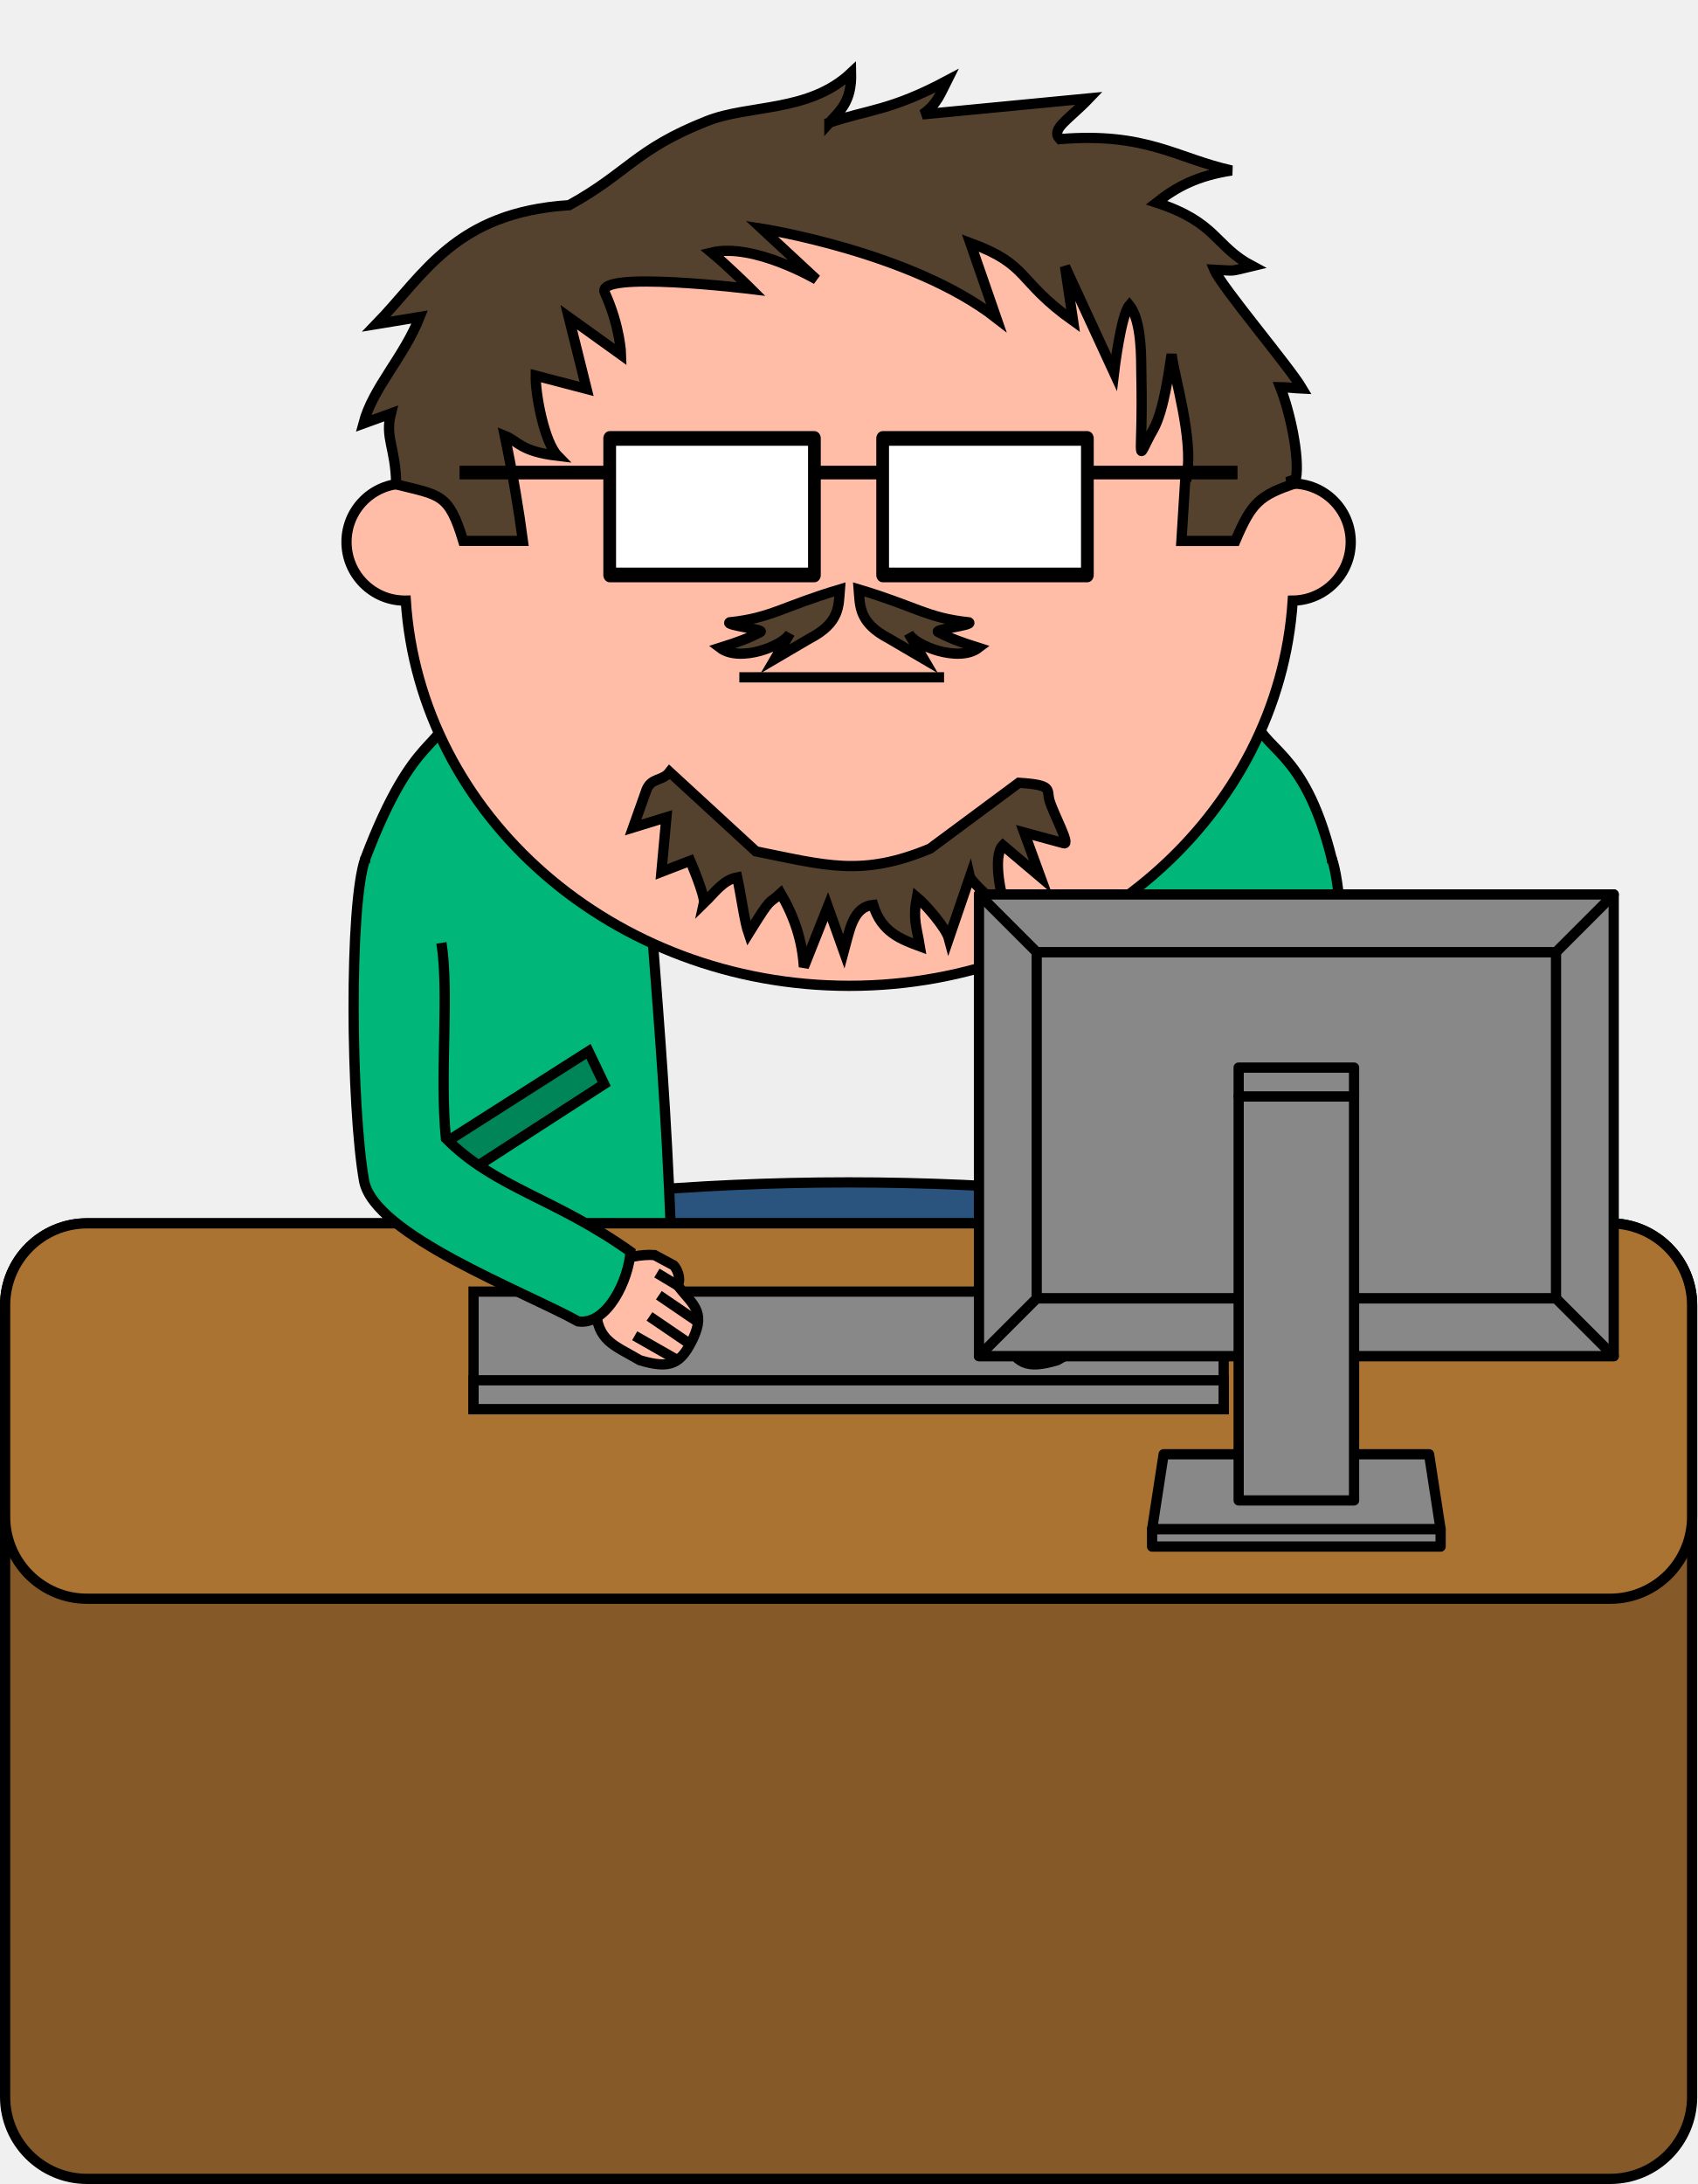
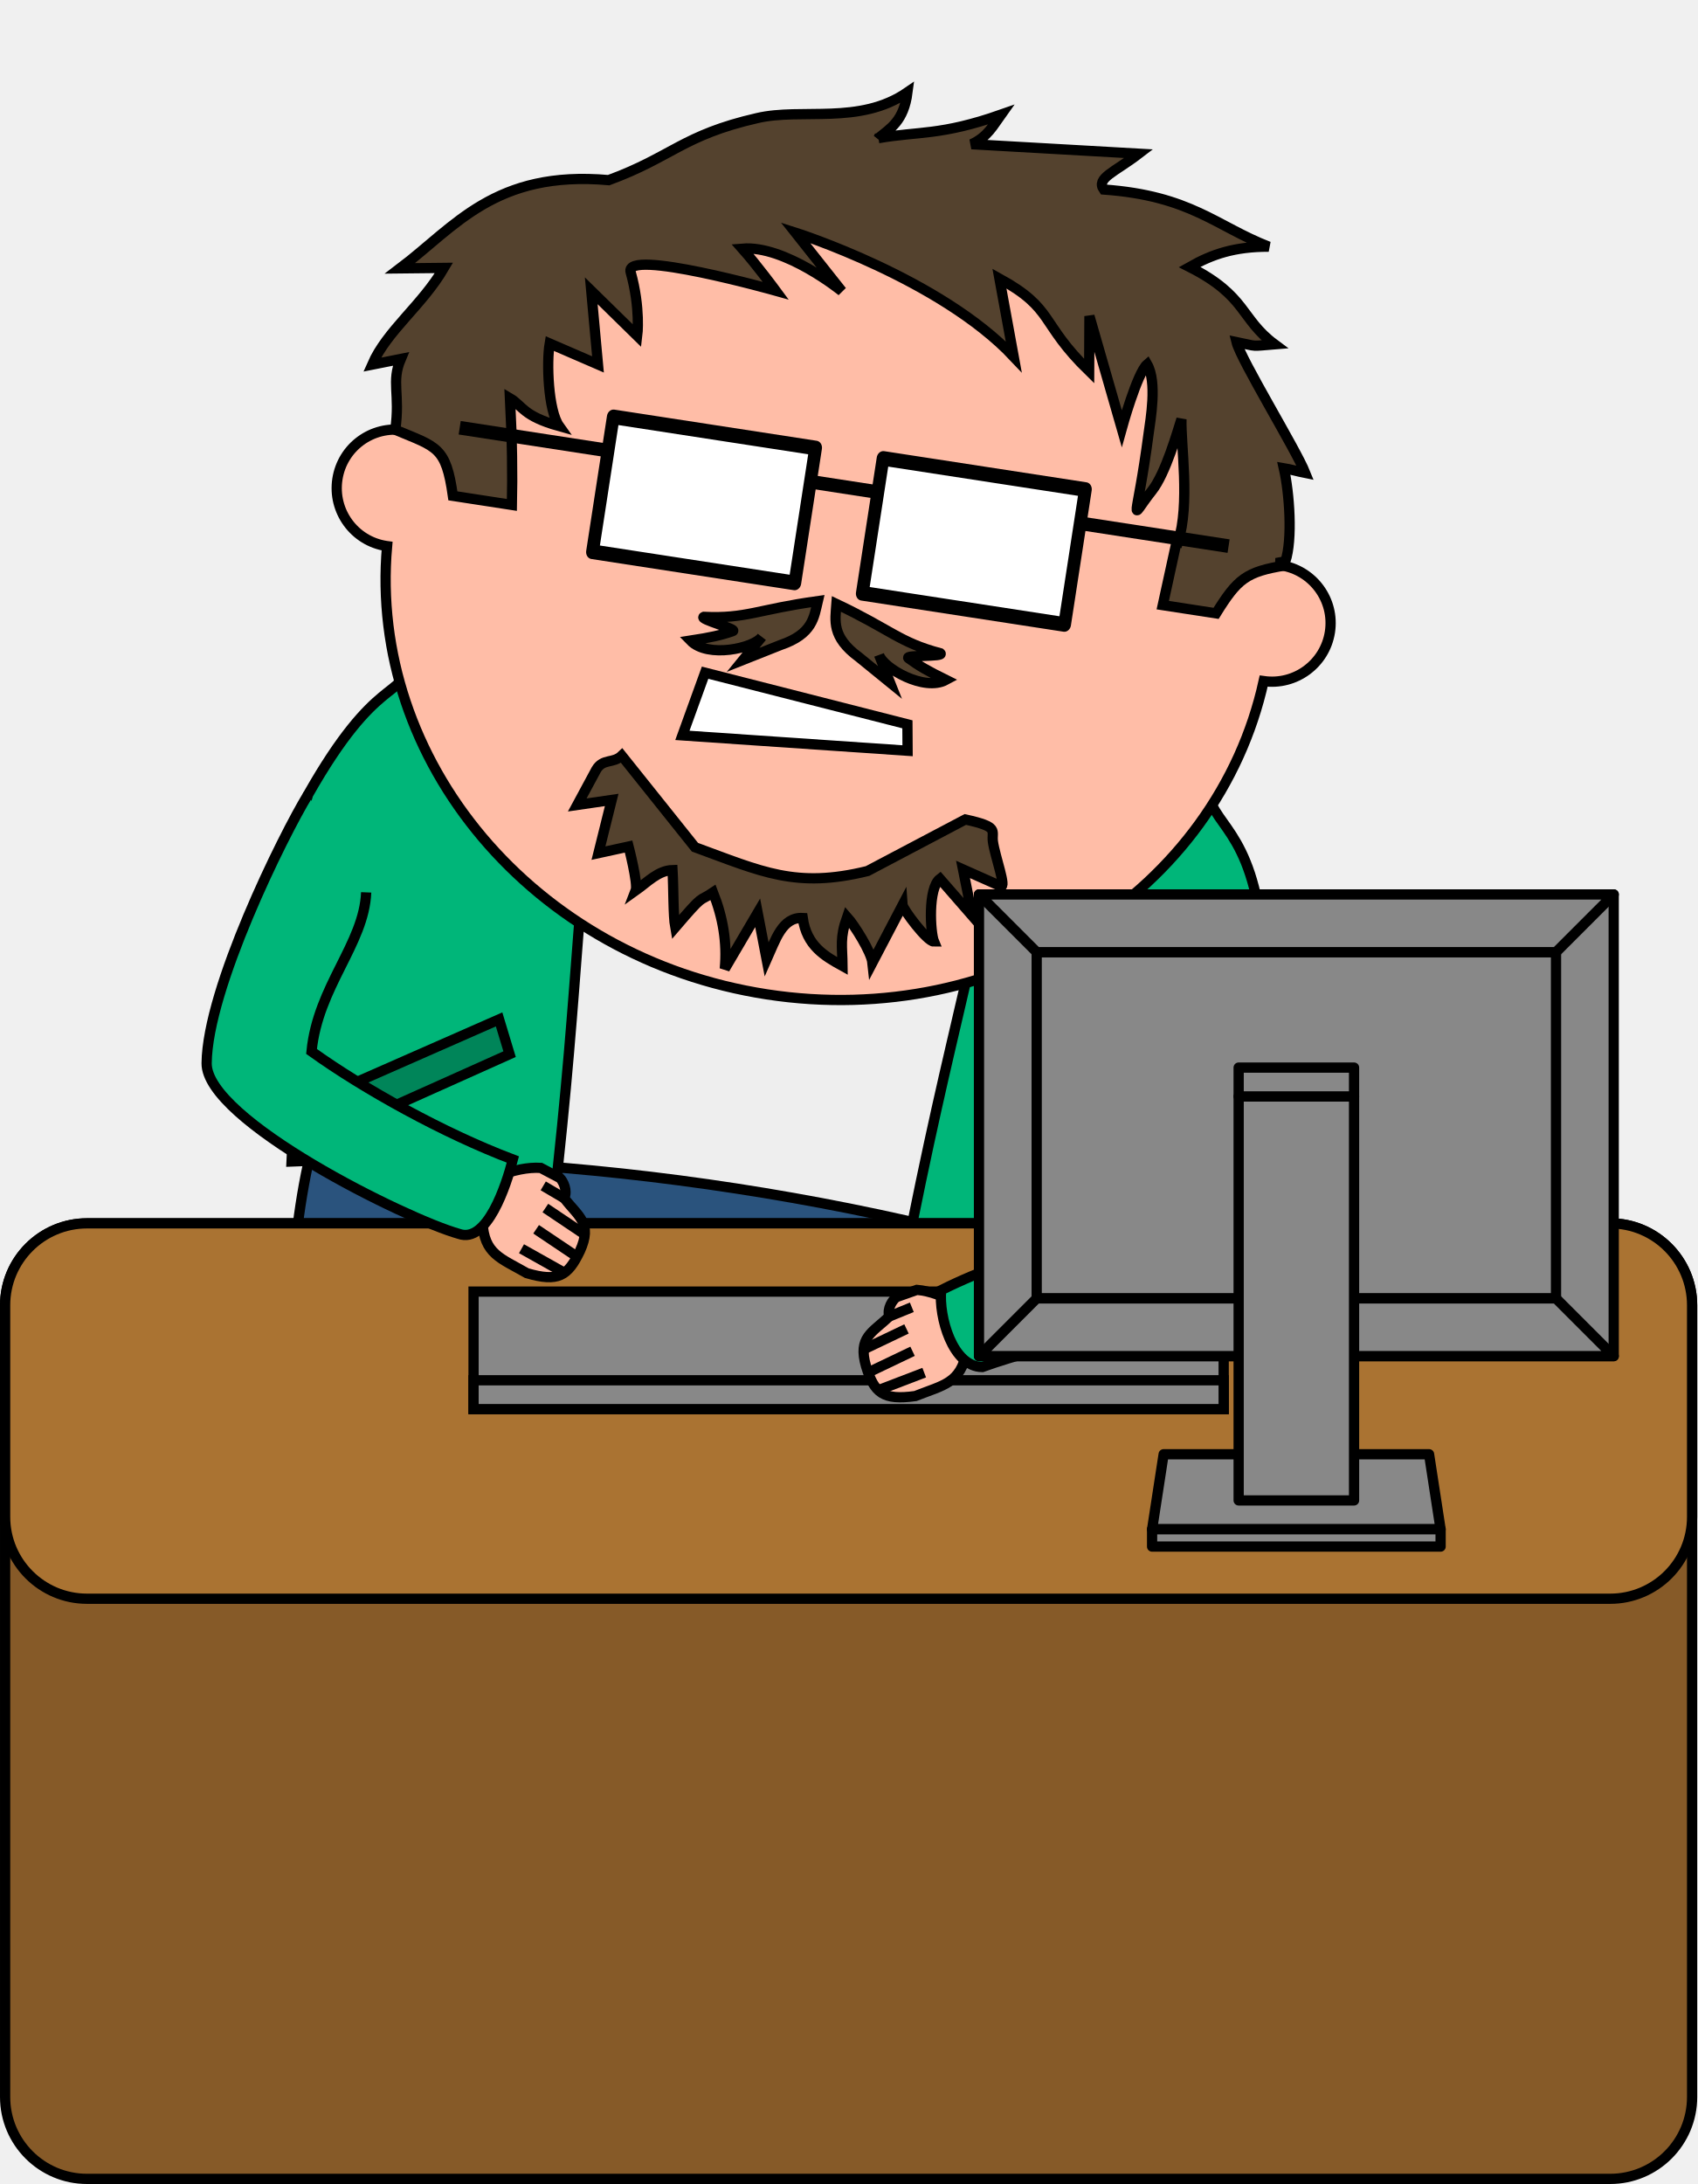
<svg xmlns="http://www.w3.org/2000/svg" width="248.707" height="319.987" id="svg19177" version="1.1">
  <defs id="defs19179" />
-   <g id="layer1" transform="translate(-3265.903,514.7971)">
-     <rect style="opacity:0;fill:#aaccee;fill-opacity:1;stroke:#ffffff;stroke-width:1.5;stroke-linecap:round;stroke-linejoin:round;stroke-miterlimit:4;stroke-opacity:1;stroke-dasharray:none" id="rect18350" width="62.793" height="1287" x="3513.86" y="-292.56" rx="12" ry="12" />
-     <g transform="translate(-13486.142,1502.078)" id="g17933">
-       <path style="fill:#333333;fill-opacity:1;stroke:#000000;stroke-width:1.5;stroke-opacity:1" d="m 16931.387,-1794.638 -12,0 c -0.948,3.511 -2.458,6.708 -2,11 17.264,6.44 27,5 28,4 -1,-8 -12,-13 -14,-15 z" id="path17457" />
-       <path id="path17459" d="m 16821.387,-1794.638 12,0 c 0.947,3.511 2.458,6.708 2,11 -17.264,6.44 -27,5 -28,4 1,-8 12,-13 14,-15 z" style="fill:#333333;fill-opacity:1;stroke:#000000;stroke-width:1.5;stroke-opacity:1" />
-       <path style="fill:#2a537d;fill-opacity:1;stroke:#000000;stroke-width:1.5;stroke-opacity:1" d="m 16814.387,-1858.625 0,15 c -1.993,15.935 0.269,32.721 5,50 5.033,3.258 13.979,1.496 15,0 -2.919,-14.634 -4.146,-25.202 -3.219,-35 l 0.03,0 c 25.047,-5 70.119,-5 90.156,0 l 0.25,0 c 0.928,9.798 -0.299,20.366 -3.218,35 1.021,1.496 9.966,3.258 15,0 4.73,-17.279 6.992,-34.065 5,-50 l 0,-15 -124,0 z" id="path17461" />
-       <path id="path17463" d="m 16826.61,-1932.532 99.777,0 c 2.316,30.657 20,49.894 15,94.894 -40,-8 -90,-8 -130,0 -5,-45 12.342,-63.453 15.223,-94.894 z" style="fill:#eeeeee;fill-opacity:1;stroke:#000000;stroke-width:1.5;stroke-opacity:1" />
-       <path style="fill:#00b679;fill-opacity:1;stroke:#000000;stroke-width:1.5;stroke-opacity:1" d="m 16819.606,-1914.722 -2.531,2.375 c 0.155,5.302 -4.242,2.126 -11.484,21.237 -6.185,49.964 4.134,57.65 44.796,55.357 -1.462,-37.99 -4.01,-46.479 -4,-78.969 z" id="path16788-5-6" />
-       <path id="path17497" d="m 16815.68,-1848.446 1.661,5.43 23.234,-15.026 -2.293,-4.798 z" style="fill:#008559;fill-opacity:1;stroke:#000000;stroke-width:1.5;stroke-linecap:butt;stroke-linejoin:miter;stroke-opacity:1" />
-       <path id="path17828" d="m 16933.172,-1914.721 2.531,2.375 c 1.123,5.709 7.331,4.586 11.484,21.237 6.185,49.964 -4.134,57.65 -44.796,55.357 1.462,-37.99 4.01,-46.479 4,-78.969 z" style="fill:#00b679;fill-opacity:1;stroke:#000000;stroke-width:1.5;stroke-opacity:1" />
-       <path style="fill:#008559;fill-opacity:1;stroke:#000000;stroke-width:1.5;stroke-linecap:butt;stroke-linejoin:miter;stroke-opacity:1" d="m 16937.098,-1848.445 -1.661,5.43 -23.234,-15.026 2.293,-4.798 z" id="path17842" />
-       <path style="fill:#ffbda7;fill-opacity:1;stroke:#000000;stroke-width:1.5;stroke-opacity:1" d="m 16876.509,-1992.625 c -30.991,0 -56.896,19.975 -63.469,46.75 -0.532,-0.103 -1.095,-0.156 -1.656,-0.156 -4.743,0 -8.563,3.82 -8.563,8.562 0,4.742 3.82,8.594 8.563,8.594 0.04,0 0.08,6e-4 0.125,0 2.046,31.494 30.372,56.437 65,56.437 34.627,0 62.922,-24.944 64.968,-56.437 4.699,-0.051 8.5,-3.883 8.5,-8.594 0,-4.742 -3.851,-8.562 -8.593,-8.562 -0.484,0 -0.945,0.048 -1.407,0.125 -6.583,-26.762 -32.488,-46.719 -63.468,-46.719 z" id="path17469" />
-       <path id="path17471" d="m 16873.575,-1998.906 c 1.514,-1.711 3.291,-3.003 3.192,-7.297 -6.224,5.864 -14.972,4.586 -21.196,7.093 -10.417,4.131 -11.475,7.521 -20.119,12.294 -16.694,1.07 -21.195,10.15 -28.261,17.431 l 6.354,-1.048 c -2.346,5.939 -6.86,10.351 -8.246,15.608 l 4.028,-1.464 c -0.905,3.591 0.696,4.988 0.779,10.383 6.439,1.6 7.71,1.309 9.813,8.281 l 8.75,0 c -0.586,-4.467 -1.369,-9.2 -2.657,-15.406 2.003,0.796 2.246,2.283 7.75,2.938 -1.967,-2.015 -3.27,-9.029 -3.218,-11.75 l 7.46,1.951 -2.617,-10.513 7.67,5.505 c 0,0 -0.1,-4.057 -2.384,-9.098 -1.511,-3.333 21.433,-0.531 21.433,-0.531 0,0 -3.317,-3.305 -5.781,-5.344 6.131,-1.478 15.366,3.942 15.366,3.942 l -8.023,-7.442 c 0,0 21.97,3.423 34.375,13.094 l -3.812,-11 c 8.736,3.208 6.749,5.484 15.062,11.406 l -1.187,-7.969 7.187,15.562 c 0,0 0.994,-8.424 2.25,-9.875 1.87,2.356 1.708,7.974 1.75,9.906 0.3,13.789 -1.028,13.177 1.75,8.312 1.634,-2.862 2.39,-9.274 2.688,-11.031 0.463,3.689 3.154,12.078 2.25,17.844 l -0.219,-0.031 c -0.216,3.329 -0.395,6.466 -0.594,9.531 l 7.907,0 c 2.351,-5.5 3.419,-6.691 9,-8.5 l -1.407,-0.125 c 0.412,-0.148 0.814,-0.293 1.282,-0.438 0.584,-3.327 -0.929,-9.995 -2.3,-13.468 0.996,0.01 2.033,0.159 3.214,0.21 -1.882,-3.197 -11.854,-14.943 -12.879,-17.419 3.333,0.162 1.997,0.323 5.565,-0.526 -5.544,-2.931 -5.073,-6.367 -14.03,-9.297 2.988,-2.358 6.025,-3.945 11.007,-4.709 -8.047,-1.771 -12.433,-5.638 -25.168,-4.597 -1.403,-1.47 1.177,-2.743 4.27,-5.97 l -24.424,2.353 c 2.156,-1.407 2.726,-3.21 3.603,-4.936 -8.257,4.401 -11.525,4.218 -17.233,6.139 z" style="fill:#54422e;fill-opacity:1;stroke:#000000;stroke-width:1.5;stroke-linecap:butt;stroke-linejoin:miter;stroke-opacity:1" />
-       <g transform="translate(14446.387,-2410)" style="stroke:#000000;stroke-width:1.5;stroke-opacity:1" id="g17473">
-         <g id="g17475" transform="matrix(1,0,0,1.150412,3.620944,-65.66926)" style="stroke:#000000;stroke-width:1.399;stroke-opacity:1">
-           <rect y="454.647" x="2391.379" height="17.385" width="30" id="rect17477" style="fill:#ffffff;fill-opacity:1;stroke:#000000;stroke-width:1.865;stroke-linecap:round;stroke-linejoin:round;stroke-miterlimit:4;stroke-opacity:1;stroke-dasharray:none" />
-           <rect style="fill:#ffffff;fill-opacity:1;stroke:#000000;stroke-width:1.865;stroke-linecap:round;stroke-linejoin:round;stroke-miterlimit:4;stroke-opacity:1;stroke-dasharray:none" id="rect17479" width="30" height="17.385" x="2431.379" y="454.647" />
+   <g id="layer1" transform="translate(-3885.903,514.7971)">
+     <rect style="opacity:0;fill:#aaccee;fill-opacity:1;stroke:#ffffff;stroke-width:1.5;stroke-linecap:round;stroke-linejoin:round;stroke-miterlimit:4;stroke-opacity:1;stroke-dasharray:none" id="rect18354" width="62.793" height="1287" x="4133.86" y="-292.56" rx="12" ry="12" />
+     <rect ry="12" rx="12" y="-292.56" x="4443.86" height="1287" width="62.793" id="rect18356" style="opacity:0;fill:#aaccee;fill-opacity:1;stroke:#ffffff;stroke-width:1.5;stroke-linecap:round;stroke-linejoin:round;stroke-miterlimit:4;stroke-opacity:1;stroke-dasharray:none" />
+     <g id="g18224" transform="matrix(0.9883586,0.1521422,-0.1521422,0.9883586,-12966.639,-1086.1)">
+       <path id="path18226" d="m 16931.387,-1794.638 -12,0 c -0.948,3.511 -2.458,6.708 -2,11 17.264,6.44 27,5 28,4 -1,-8 -12,-13 -14,-15 z" style="fill:#333333;fill-opacity:1;stroke:#000000;stroke-width:1.5;stroke-opacity:1" />
+       <path style="fill:#333333;fill-opacity:1;stroke:#000000;stroke-width:1.5;stroke-opacity:1" d="m 16821.387,-1794.638 12,0 c 0.947,3.511 2.458,6.708 2,11 -17.264,6.44 -27,5 -28,4 1,-8 12,-13 14,-15 z" id="path18228" />
+       <path id="path18230" d="m 16814.387,-1858.625 0,15 c -1.993,15.935 0.269,32.721 5,50 5.033,3.258 13.979,1.496 15,0 -2.919,-14.634 -4.146,-25.202 -3.219,-35 l 0.03,0 c 25.047,-5 70.119,-5 90.156,0 l 0.25,0 c 0.928,9.798 -0.299,20.366 -3.218,35 1.021,1.496 9.966,3.258 15,0 4.73,-17.279 6.992,-34.065 5,-50 l 0,-15 -124,0 z" style="fill:#2a537d;fill-opacity:1;stroke:#000000;stroke-width:1.5;stroke-opacity:1" />
+       <path style="fill:#eeeeee;fill-opacity:1;stroke:#000000;stroke-width:1.5;stroke-opacity:1" d="m 16826.61,-1932.532 99.777,0 c 2.316,30.657 20,49.894 15,94.894 -40,-8 -90,-8 -130,0 -5,-45 12.342,-63.453 15.223,-94.894 z" id="path18232" />
+       <path id="path18234" d="m 16819.606,-1914.722 -2.531,2.375 c 0.155,5.302 -4.242,2.126 -11.484,21.237 -6.185,49.964 4.134,57.65 44.796,55.357 -1.462,-37.99 -4.01,-46.479 -4,-78.969 z" style="fill:#00b679;fill-opacity:1;stroke:#000000;stroke-width:1.5;stroke-opacity:1" />
+       <path style="fill:#008559;fill-opacity:1;stroke:#000000;stroke-width:1.5;stroke-linecap:butt;stroke-linejoin:miter;stroke-opacity:1" d="m 16815.68,-1848.446 1.661,5.43 23.234,-15.026 -2.293,-4.798 z" id="path18236" />
+       <path style="fill:#00b679;fill-opacity:1;stroke:#000000;stroke-width:1.5;stroke-opacity:1" d="m 16933.172,-1914.721 2.531,2.375 c 1.123,5.709 7.331,4.586 11.484,21.237 6.185,49.964 -4.134,57.65 -44.796,55.357 1.462,-37.99 4.01,-46.479 4,-78.969 z" id="path18238" />
+       <path id="path18240" d="m 16937.098,-1848.445 -1.661,5.43 -23.234,-15.026 2.293,-4.798 z" style="fill:#008559;fill-opacity:1;stroke:#000000;stroke-width:1.5;stroke-linecap:butt;stroke-linejoin:miter;stroke-opacity:1" />
+       <path id="path18242" d="m 16876.509,-1992.625 c -30.991,0 -56.896,19.975 -63.469,46.75 -0.532,-0.103 -1.095,-0.156 -1.656,-0.156 -4.743,0 -8.563,3.82 -8.563,8.562 0,4.742 3.82,8.594 8.563,8.594 0.04,0 0.08,6e-4 0.125,0 2.046,31.494 30.372,56.437 65,56.437 34.627,0 62.922,-24.944 64.968,-56.437 4.699,-0.051 8.5,-3.883 8.5,-8.594 0,-4.742 -3.851,-8.562 -8.593,-8.562 -0.484,0 -0.945,0.048 -1.407,0.125 -6.583,-26.762 -32.488,-46.719 -63.468,-46.719 z" style="fill:#ffbda7;fill-opacity:1;stroke:#000000;stroke-width:1.5;stroke-opacity:1" />
+       <path style="fill:#54422e;fill-opacity:1;stroke:#000000;stroke-width:1.5;stroke-linecap:butt;stroke-linejoin:miter;stroke-opacity:1" d="m 16873.575,-1998.906 c 1.514,-1.711 3.291,-3.003 3.192,-7.297 -6.224,5.864 -14.972,4.586 -21.196,7.093 -10.417,4.131 -11.475,7.521 -20.119,12.294 -16.694,1.07 -21.195,10.15 -28.261,17.431 l 6.354,-1.048 c -2.346,5.939 -6.86,10.351 -8.246,15.608 l 4.028,-1.464 c -0.905,3.591 0.696,4.988 0.779,10.383 6.439,1.6 7.71,1.309 9.813,8.281 l 8.75,0 c -0.586,-4.467 -1.369,-9.2 -2.657,-15.406 2.003,0.796 2.246,2.283 7.75,2.938 -1.967,-2.015 -3.27,-9.029 -3.218,-11.75 l 7.46,1.951 -2.617,-10.513 7.67,5.505 c 0,0 -0.1,-4.057 -2.384,-9.098 -1.511,-3.333 21.433,-0.531 21.433,-0.531 0,0 -3.317,-3.305 -5.781,-5.344 6.131,-1.478 15.366,3.942 15.366,3.942 l -8.023,-7.442 c 0,0 21.97,3.423 34.375,13.094 l -3.812,-11 c 8.736,3.208 6.749,5.484 15.062,11.406 l -1.187,-7.969 7.187,15.562 c 0,0 0.994,-8.424 2.25,-9.875 1.87,2.356 1.708,7.974 1.75,9.906 0.3,13.789 -1.028,13.177 1.75,8.312 1.634,-2.862 2.39,-9.274 2.688,-11.031 0.463,3.689 3.154,12.078 2.25,17.844 l -0.219,-0.031 c -0.216,3.329 -0.395,6.466 -0.594,9.531 l 7.907,0 c 2.351,-5.5 3.419,-6.691 9,-8.5 l -1.407,-0.125 c 0.412,-0.148 0.814,-0.293 1.282,-0.438 0.584,-3.327 -0.929,-9.995 -2.3,-13.468 0.996,0.01 2.033,0.159 3.214,0.21 -1.882,-3.197 -11.854,-14.943 -12.879,-17.419 3.333,0.162 1.997,0.323 5.565,-0.526 -5.544,-2.931 -5.073,-6.367 -14.03,-9.297 2.988,-2.358 6.025,-3.945 11.007,-4.709 -8.047,-1.771 -12.433,-5.638 -25.168,-4.597 -1.403,-1.47 1.177,-2.743 4.27,-5.97 l -24.424,2.353 c 2.156,-1.407 2.726,-3.21 3.603,-4.936 -8.257,4.401 -11.525,4.218 -17.233,6.139 z" id="path18244" />
+       <g id="g18246" style="stroke:#000000;stroke-width:1.5;stroke-opacity:1" transform="translate(14446.387,-2410)">
+         <g style="stroke:#000000;stroke-width:1.399;stroke-opacity:1" transform="matrix(1,0,0,1.150412,3.620944,-65.66926)" id="g18248">
+           <rect style="fill:#ffffff;fill-opacity:1;stroke:#000000;stroke-width:1.865;stroke-linecap:round;stroke-linejoin:round;stroke-miterlimit:4;stroke-opacity:1;stroke-dasharray:none" id="rect18250" width="30" height="17.385" x="2391.379" y="454.647" />
+           <rect y="454.647" x="2431.379" height="17.385" width="30" id="rect18252" style="fill:#ffffff;fill-opacity:1;stroke:#000000;stroke-width:1.865;stroke-linecap:round;stroke-linejoin:round;stroke-miterlimit:4;stroke-opacity:1;stroke-dasharray:none" />
        </g>
-         <path style="fill:none;stroke:#000000;stroke-width:2;stroke-linecap:butt;stroke-linejoin:miter;stroke-miterlimit:4;stroke-opacity:1;stroke-dasharray:none" d="m 2373,462.362 22,0" id="path17481" />
-         <path id="path17483" d="m 2425,462.362 10,0" style="fill:none;stroke:#000000;stroke-width:2;stroke-linecap:butt;stroke-linejoin:miter;stroke-opacity:1" />
-         <path id="path17485" d="m 2465,462.362 22,0" style="fill:none;stroke:#000000;stroke-width:2;stroke-linecap:butt;stroke-linejoin:miter;stroke-miterlimit:4;stroke-opacity:1;stroke-dasharray:none" />
+         <path id="path18254" d="m 2373,462.362 22,0" style="fill:none;stroke:#000000;stroke-width:2;stroke-linecap:butt;stroke-linejoin:miter;stroke-miterlimit:4;stroke-opacity:1;stroke-dasharray:none" />
+         <path style="fill:none;stroke:#000000;stroke-width:2;stroke-linecap:butt;stroke-linejoin:miter;stroke-opacity:1" d="m 2425,462.362 10,0" id="path18256" />
+         <path style="fill:none;stroke:#000000;stroke-width:2;stroke-linecap:butt;stroke-linejoin:miter;stroke-miterlimit:4;stroke-opacity:1;stroke-dasharray:none" d="m 2465,462.362 22,0" id="path18258" />
      </g>
-       <path id="path17487" d="m 16860.387,-1917.638 30,0" style="fill:none;stroke:#000000;stroke-width:1.5;stroke-linecap:butt;stroke-linejoin:miter;stroke-opacity:1" />
-       <path id="path17489" d="m 16850.169,-1903.767 c -1.057,1.379 -2.643,0.778 -3.38,2.593 l -1.969,5.539 4.878,-1.496 -0.731,7.997 4.218,-1.624 c 0,0 2.235,5.19 2.006,6.214 1.522,-1.474 2.811,-3.414 4.883,-3.788 0.587,2.752 1.081,6.542 1.669,8.233 3.568,-5.744 2.715,-4.064 4.698,-5.897 2,3.434 3.165,6.92 3.399,10.796 l 3.516,-8.839 2.344,6.566 0,0 c 0.834,-3.029 1.298,-6.525 4.297,-6.819 1.2,3.947 4.008,5.022 6.837,6.061 -0.481,-2.923 -1.044,-3.976 -0.436,-7.197 1.263,1.034 4.292,4.553 4.687,6.047 l 3.088,-9.02 c 0.132,0.574 4.35,4.771 5.362,4.596 -0.727,-1.186 -2.103,-7.599 -0.537,-9.225 l 5.509,4.651 -2.379,-6.524 5.805,1.579 c 1.026,0.279 -1.474,-4.196 -2.089,-6.251 -0.483,-1.612 0.681,-2.285 -4.495,-2.612 l -13.008,9.646 c -10.013,4.165 -15.295,2.452 -25.532,0.4 z" style="fill:#54422e;fill-opacity:1;stroke:#000000;stroke-width:1.5;stroke-linecap:butt;stroke-linejoin:miter;stroke-opacity:1" />
-       <g style="stroke:#000000;stroke-width:1.844;stroke-opacity:1" transform="matrix(0.8124679,0,0,0.8146363,15077.826,-2323.437)" id="g17491">
-         <path id="path17493" d="m 2235.42,488.245 c 0.953,0.54 -6.588,1.267 -5.524,1.756 2.065,1.079 3.771,1.73 7.249,2.825 -3.572,2.711 -11.479,-0.379 -12.597,-2.589 l 2.689,4.573 -6.256,-3.659 c -5.447,-2.829 -5.207,-5.836 -5.447,-8.828 10.46,3.113 12.3,5.123 19.886,5.922 z" style="fill:#54422e;fill-opacity:1;stroke:#000000;stroke-width:1.844;stroke-opacity:1" />
-         <path style="fill:#54422e;fill-opacity:1;stroke:#000000;stroke-width:1.844;stroke-opacity:1" d="m 2192.258,488.245 c -0.953,0.54 6.588,1.267 5.524,1.756 -2.065,1.079 -3.771,1.73 -7.249,2.825 3.572,2.711 11.479,-0.379 12.597,-2.589 l -2.689,4.573 6.256,-3.659 c 5.447,-2.829 5.207,-5.836 5.447,-8.828 -10.46,3.113 -12.3,5.123 -19.886,5.922 z" id="path17495" />
+       <path style="fill:#ffffff;fill-opacity:1;stroke:#000000;stroke-width:1.5;stroke-linecap:butt;stroke-linejoin:miter;stroke-opacity:1" d="m 16860.387,-1917.638 30.456,2.965 0.613,3.822 -32.958,2.797 z" id="path18260" />
+       <path style="fill:#54422e;fill-opacity:1;stroke:#000000;stroke-width:1.5;stroke-linecap:butt;stroke-linejoin:miter;stroke-opacity:1" d="m 16850.169,-1903.767 c -1.057,1.379 -2.643,0.778 -3.38,2.593 l -1.969,5.539 4.878,-1.496 -0.731,7.997 4.218,-1.624 c 0,0 2.235,5.19 2.006,6.214 1.522,-1.474 2.811,-3.414 4.883,-3.788 0.587,2.752 1.081,6.542 1.669,8.233 3.568,-5.744 2.715,-4.064 4.698,-5.897 2,3.434 3.165,6.92 3.399,10.796 l 3.516,-8.839 2.344,6.566 0,0 c 0.834,-3.029 1.298,-6.525 4.297,-6.819 1.2,3.947 4.008,5.022 6.837,6.061 -0.481,-2.923 -1.044,-3.976 -0.436,-7.197 1.263,1.034 4.292,4.553 4.687,6.047 l 3.088,-9.02 c 0.132,0.574 4.35,4.771 5.362,4.596 -0.727,-1.186 -2.103,-7.599 -0.537,-9.225 l 5.509,4.651 -2.379,-6.524 5.805,1.579 c 1.026,0.279 -1.474,-4.196 -2.089,-6.251 -0.483,-1.612 0.681,-2.285 -4.495,-2.612 l -13.008,9.646 c -10.013,4.165 -15.295,2.452 -25.532,0.4 z" id="path18262" />
+       <g id="g18264" transform="matrix(0.8124679,0,0,0.8146363,15077.826,-2323.437)" style="stroke:#000000;stroke-width:1.844;stroke-opacity:1">
+         <path style="fill:#54422e;fill-opacity:1;stroke:#000000;stroke-width:1.844;stroke-opacity:1" d="m 2235.42,488.245 c 0.953,0.54 -6.588,1.267 -5.524,1.756 2.065,1.079 3.771,1.73 7.249,2.825 -3.572,2.711 -11.479,-0.379 -12.597,-2.589 l 2.689,4.573 -6.256,-3.659 c -5.447,-2.829 -5.207,-5.836 -5.447,-8.828 10.46,3.113 12.3,5.123 19.886,5.922 z" id="path18266" />
+         <path id="path18268" d="m 2192.258,488.245 c -0.953,0.54 6.588,1.267 5.524,1.756 -2.065,1.079 -3.771,1.73 -7.249,2.825 3.572,2.711 11.479,-0.379 12.597,-2.589 l -2.689,4.573 6.256,-3.659 c 5.447,-2.829 5.207,-5.836 5.447,-8.828 -10.46,3.113 -12.3,5.123 -19.886,5.922 z" style="fill:#54422e;fill-opacity:1;stroke:#000000;stroke-width:1.844;stroke-opacity:1" />
      </g>
    </g>
-     <g transform="translate(-13486.142,1502.078)" id="g17875">
-       <rect style="fill:#865a28;fill-opacity:1;stroke:#000000;stroke-width:1.5;stroke-linecap:round;stroke-linejoin:round;stroke-miterlimit:4;stroke-opacity:1;stroke-dasharray:none" id="rect17503" width="247.207" height="140" x="16752.795" y="-1837.638" rx="12" ry="12" />
-       <rect rx="12" y="-1837.638" x="16752.795" height="55" width="247.207" id="rect17505" style="fill:#aa7332;fill-opacity:1;stroke:#000000;stroke-width:1.5;stroke-linecap:round;stroke-linejoin:round;stroke-miterlimit:4;stroke-opacity:1;stroke-dasharray:none" ry="12" />
-       <g transform="translate(6880.003,-1380)" id="g17509">
-         <g transform="matrix(0.845558,0,0,0.845558,10021.763,-3112.834)" style="fill:#666666;fill-opacity:1;stroke:#000000;stroke-width:1.774;stroke-opacity:1" id="g17511">
-           <rect style="fill:#888888;fill-opacity:1;stroke:#000000;stroke-width:1.774;stroke-opacity:1" id="rect17513" width="130" height="20.365" x="-95" y="3151.997" />
-           <rect y="3167.362" x="-95" height="5" width="130" id="rect17515" style="fill:#888888;fill-opacity:1;stroke:#000000;stroke-width:1.774;stroke-opacity:1" />
+     <g id="g18270" transform="translate(-12866.142,1502.078)">
+       <rect ry="12" rx="12" y="-1837.638" x="16752.795" height="140" width="247.207" id="rect18272" style="fill:#865a28;fill-opacity:1;stroke:#000000;stroke-width:1.5;stroke-linecap:round;stroke-linejoin:round;stroke-miterlimit:4;stroke-opacity:1;stroke-dasharray:none" />
+       <rect ry="12" style="fill:#aa7332;fill-opacity:1;stroke:#000000;stroke-width:1.5;stroke-linecap:round;stroke-linejoin:round;stroke-miterlimit:4;stroke-opacity:1;stroke-dasharray:none" id="rect18274" width="247.207" height="55" x="16752.795" y="-1837.638" rx="12" />
+       <g id="g18276" transform="translate(6880.003,-1380)">
+         <g id="g18278" style="fill:#666666;fill-opacity:1;stroke:#000000;stroke-width:1.774;stroke-opacity:1" transform="matrix(0.845558,0,0,0.845558,10021.763,-3112.834)">
+           <rect y="3151.997" x="-95" height="20.365" width="130" id="rect18280" style="fill:#888888;fill-opacity:1;stroke:#000000;stroke-width:1.774;stroke-opacity:1" />
+           <rect style="fill:#888888;fill-opacity:1;stroke:#000000;stroke-width:1.774;stroke-opacity:1" id="rect18282" width="130" height="5" x="-95" y="3167.362" />
        </g>
      </g>
    </g>
-     <g id="g17906" transform="translate(-13486.142,1497.078)">
-       <g transform="matrix(0.5020703,-0.6493916,0.6493916,0.5020703,15719.569,-725.5322)" id="g16824-7-3" style="stroke:#000000;stroke-width:1.827;stroke-opacity:1">
-         <path style="fill:#ffbda7;fill-opacity:1;stroke:#000000;stroke-width:1.827;stroke-linecap:butt;stroke-linejoin:miter;stroke-opacity:1" d="m 1889.869,257.761 -0.442,5.808 c -4.442,3.775 -3.214,6.5 -2.512,11.89 2.084,5.413 4.011,6.158 8.899,5.132 5.347,-1.223 4.682,-3.9 5.798,-7.956 1.447,-0.273 2.282,-1.969 2.391,-2.76 l -0.641,-3.839 c -1.264,-1.899 -3.31,-3.68 -5.913,-5.245 l 0,-4.293 z" id="path16826-4-0" />
-         <path id="path16828-2-1" d="m 1901.081,268.337 0.569,4.772" style="fill:none;stroke:#000000;stroke-width:1.827;stroke-linecap:butt;stroke-linejoin:miter;stroke-opacity:1" />
-         <path style="fill:none;stroke:#000000;stroke-width:1.827;stroke-linecap:butt;stroke-linejoin:miter;stroke-opacity:1" d="m 1889.806,272.05 1.238,8.797" id="path16830-2-0" />
-         <path id="path16832-9-2" d="m 1894.148,272.024 0.527,8.781" style="fill:none;stroke:#000000;stroke-width:1.827;stroke-linecap:butt;stroke-linejoin:miter;stroke-opacity:1" />
-         <path style="fill:none;stroke:#000000;stroke-width:1.827;stroke-linecap:butt;stroke-linejoin:miter;stroke-opacity:1" d="m 1898.163,271.039 0.527,8.781" id="path16834-4-6" />
+     <g transform="matrix(0.9883586,0.1521422,-0.1521422,0.9883586,-12965.878,-1091.041)" id="g18300">
+       <g transform="matrix(-0.5020703,-0.6493916,-0.6493916,0.5020703,18033.209,-725.5317)" id="g18302" style="stroke:#000000;stroke-width:1.827;stroke-opacity:1">
+         <path style="fill:#ffbda7;fill-opacity:1;stroke:#000000;stroke-width:1.827;stroke-linecap:butt;stroke-linejoin:miter;stroke-opacity:1" d="m 1889.869,257.761 -0.442,5.808 c -4.442,3.775 -3.214,6.5 -2.512,11.89 2.084,5.413 4.011,6.158 8.899,5.132 5.347,-1.223 4.682,-3.9 5.798,-7.956 1.447,-0.273 2.282,-1.969 2.391,-2.76 l -0.641,-3.839 c -1.264,-1.899 -3.31,-3.68 -5.913,-5.245 l 0,-4.293 z" id="path18304" />
+         <path id="path18306" d="m 1901.081,268.337 0.569,4.772" style="fill:none;stroke:#000000;stroke-width:1.827;stroke-linecap:butt;stroke-linejoin:miter;stroke-opacity:1" />
+         <path style="fill:none;stroke:#000000;stroke-width:1.827;stroke-linecap:butt;stroke-linejoin:miter;stroke-opacity:1" d="m 1889.806,272.05 1.238,8.797" id="path18308" />
+         <path id="path18310" d="m 1894.148,272.024 0.527,8.781" style="fill:none;stroke:#000000;stroke-width:1.827;stroke-linecap:butt;stroke-linejoin:miter;stroke-opacity:1" />
+         <path style="fill:none;stroke:#000000;stroke-width:1.827;stroke-linecap:butt;stroke-linejoin:miter;stroke-opacity:1" d="m 1898.163,271.039 0.527,8.781" id="path18312" />
      </g>
-       <path id="path16836-2-4" d="m 16805.591,-1886.11 c -2.43,6.592 -2.11,36.433 -0.201,47.215 1.408,7.95 23.557,16.27 31.374,20.623 4.307,0.629 7.452,-6.272 7.667,-10.215 -11.14,-7.916 -19.837,-9.331 -27.044,-16.602 -0.934,-9.524 0.509,-21.165 -0.656,-28.64" style="fill:#00b679;fill-opacity:1;stroke:#000000;stroke-width:1.5" />
+       <path id="path18314" d="m 16947.187,-1886.11 c 2.43,6.592 2.11,36.433 0.201,47.215 -1.408,7.95 -23.557,16.27 -31.374,20.623 -4.307,0.629 -7.452,-6.272 -7.667,-10.215 11.14,-7.916 19.837,-9.331 27.044,-16.602 0.934,-9.524 -0.509,-21.165 0.656,-28.64" style="fill:#00b679;fill-opacity:1;stroke:#000000;stroke-width:1.5" />
    </g>
-     <g id="g17924" transform="translate(-13486.142,1497.078)">
-       <g style="stroke:#000000;stroke-width:1.827;stroke-opacity:1" id="g17830" transform="matrix(-0.5020703,-0.6493916,-0.6493916,0.5020703,18033.209,-725.5317)">
-         <path id="path17832" d="m 1889.869,257.761 -0.442,5.808 c -4.442,3.775 -3.214,6.5 -2.512,11.89 2.084,5.413 4.011,6.158 8.899,5.132 5.347,-1.223 4.682,-3.9 5.798,-7.956 1.447,-0.273 2.282,-1.969 2.391,-2.76 l -0.641,-3.839 c -1.264,-1.899 -3.31,-3.68 -5.913,-5.245 l 0,-4.293 z" style="fill:#ffbda7;fill-opacity:1;stroke:#000000;stroke-width:1.827;stroke-linecap:butt;stroke-linejoin:miter;stroke-opacity:1" />
-         <path style="fill:none;stroke:#000000;stroke-width:1.827;stroke-linecap:butt;stroke-linejoin:miter;stroke-opacity:1" d="m 1901.081,268.337 0.569,4.772" id="path17834" />
-         <path id="path17836" d="m 1889.806,272.05 1.238,8.797" style="fill:none;stroke:#000000;stroke-width:1.827;stroke-linecap:butt;stroke-linejoin:miter;stroke-opacity:1" />
-         <path style="fill:none;stroke:#000000;stroke-width:1.827;stroke-linecap:butt;stroke-linejoin:miter;stroke-opacity:1" d="m 1894.148,272.024 0.527,8.781" id="path17838" />
-         <path id="path17840" d="m 1898.163,271.039 0.527,8.781" style="fill:none;stroke:#000000;stroke-width:1.827;stroke-linecap:butt;stroke-linejoin:miter;stroke-opacity:1" />
+     <g id="g18316" transform="matrix(0.845558,0,0,0.845558,4101.235,-2985.837)" style="stroke:#000000;stroke-width:1.774;stroke-opacity:1">
+       <rect style="fill:#888888;fill-opacity:1;stroke:#000000;stroke-width:1.774;stroke-linecap:round;stroke-linejoin:round;stroke-miterlimit:4;stroke-opacity:1;stroke-dasharray:none" id="rect18318" width="110" height="80" x="-85" y="3077.362" />
+       <path id="path18320" d="m -53,3174.362 46,0 2,13 -50,0 z" style="fill:#888888;fill-opacity:1;stroke:#000000;stroke-width:1.774;stroke-linecap:round;stroke-linejoin:round;stroke-miterlimit:4;stroke-opacity:1" />
+       <rect y="3087.362" x="-75" height="60.001" width="90" id="rect18322" style="fill:#888888;fill-opacity:1;stroke:#000000;stroke-width:1.774;stroke-linecap:round;stroke-linejoin:round;stroke-miterlimit:4;stroke-opacity:1;stroke-dasharray:none" />
+       <path style="fill:#888888;fill-opacity:1;stroke:#000000;stroke-width:1.774;stroke-linecap:round;stroke-linejoin:round;stroke-miterlimit:4;stroke-opacity:1" d="m -85,3157.362 110,0 -10,-10 -90,0 z" id="path18324" />
+       <rect y="3112.362" x="-40" height="70" width="20" id="rect18326" style="fill:#888888;fill-opacity:1;stroke:#000000;stroke-width:1.774;stroke-linecap:round;stroke-linejoin:round;stroke-miterlimit:4;stroke-opacity:1;stroke-dasharray:none" />
+       <rect transform="scale(1,-1)" style="fill:#888888;fill-opacity:1;stroke:#000000;stroke-width:1.774;stroke-linecap:round;stroke-linejoin:round;stroke-miterlimit:4;stroke-opacity:1;stroke-dasharray:none" id="rect18328" width="20" height="5" x="-40" y="-3112.362" />
+       <path id="path18330" d="m -85,3077.362 110,0 -10,10 -90,0 z" style="fill:#888888;fill-opacity:1;stroke:#000000;stroke-width:1.774;stroke-linecap:round;stroke-linejoin:round;stroke-miterlimit:4;stroke-opacity:1" />
+       <rect transform="scale(1,-1)" y="-3190.362" x="-55" height="3" width="50" id="rect18332" style="fill:#888888;fill-opacity:1;stroke:#000000;stroke-width:1.774;stroke-linecap:round;stroke-linejoin:round;stroke-miterlimit:4;stroke-opacity:1;stroke-dasharray:none" />
+     </g>
+     <g id="g18334" transform="matrix(0.9883586,0.1521422,-0.1521422,0.9883586,-13443.117,-895.5962)">
+       <g transform="matrix(0.3923837,-0.7209848,0.7209848,0.3923837,16350.914,-835.137)" id="g18336" style="stroke:#000000;stroke-width:1.827;stroke-opacity:1">
+         <path style="fill:#ffbda7;fill-opacity:1;stroke:#000000;stroke-width:1.827;stroke-linecap:butt;stroke-linejoin:miter;stroke-opacity:1" d="m 1889.869,257.761 -0.442,5.808 c -4.442,3.775 -3.214,6.5 -2.512,11.89 2.084,5.413 4.011,6.158 8.899,5.132 5.347,-1.223 4.682,-3.9 5.798,-7.956 1.447,-0.273 2.282,-1.969 2.391,-2.76 l -0.641,-3.839 c -1.264,-1.899 -3.31,-3.68 -5.913,-5.245 l 0,-4.293 z" id="path18338" />
+         <path id="path18340" d="m 1901.081,268.337 0.569,4.772" style="fill:none;stroke:#000000;stroke-width:1.827;stroke-linecap:butt;stroke-linejoin:miter;stroke-opacity:1" />
+         <path style="fill:none;stroke:#000000;stroke-width:1.827;stroke-linecap:butt;stroke-linejoin:miter;stroke-opacity:1" d="m 1889.806,272.05 1.238,8.797" id="path18342" />
+         <path id="path18344" d="m 1894.148,272.024 0.527,8.781" style="fill:none;stroke:#000000;stroke-width:1.827;stroke-linecap:butt;stroke-linejoin:miter;stroke-opacity:1" />
+         <path style="fill:none;stroke:#000000;stroke-width:1.827;stroke-linecap:butt;stroke-linejoin:miter;stroke-opacity:1" d="m 1898.163,271.039 0.527,8.781" id="path18346" />
      </g>
-       <path style="fill:#00b679;fill-opacity:1;stroke:#000000;stroke-width:1.5" d="m 16947.187,-1886.11 c 2.43,6.592 2.11,36.433 0.201,47.215 -1.408,7.95 -23.557,16.27 -31.374,20.623 -4.307,0.629 -7.452,-6.272 -7.667,-10.215 11.14,-7.916 19.837,-9.331 27.044,-16.602 0.934,-9.524 -0.509,-21.165 0.656,-28.64" id="path17844" />
-     </g>
-     <g style="stroke:#000000;stroke-width:1.774;stroke-opacity:1" transform="matrix(0.845558,0,0,0.845558,3481.235,-2985.837)" id="g17517">
-       <rect y="3077.362" x="-85" height="80" width="110" id="rect17519" style="fill:#888888;fill-opacity:1;stroke:#000000;stroke-width:1.774;stroke-linecap:round;stroke-linejoin:round;stroke-miterlimit:4;stroke-opacity:1;stroke-dasharray:none" />
-       <path style="fill:#888888;fill-opacity:1;stroke:#000000;stroke-width:1.774;stroke-linecap:round;stroke-linejoin:round;stroke-miterlimit:4;stroke-opacity:1" d="m -53,3174.362 46,0 2,13 -50,0 z" id="path17521" />
-       <rect style="fill:#888888;fill-opacity:1;stroke:#000000;stroke-width:1.774;stroke-linecap:round;stroke-linejoin:round;stroke-miterlimit:4;stroke-opacity:1;stroke-dasharray:none" id="rect17523" width="90" height="60.001" x="-75" y="3087.362" />
-       <path id="path17525" d="m -85,3157.362 110,0 -10,-10 -90,0 z" style="fill:#888888;fill-opacity:1;stroke:#000000;stroke-width:1.774;stroke-linecap:round;stroke-linejoin:round;stroke-miterlimit:4;stroke-opacity:1" />
-       <rect style="fill:#888888;fill-opacity:1;stroke:#000000;stroke-width:1.774;stroke-linecap:round;stroke-linejoin:round;stroke-miterlimit:4;stroke-opacity:1;stroke-dasharray:none" id="rect17527" width="20" height="70" x="-40" y="3112.362" />
-       <rect y="-3112.362" x="-40" height="5" width="20" id="rect17529" style="fill:#888888;fill-opacity:1;stroke:#000000;stroke-width:1.774;stroke-linecap:round;stroke-linejoin:round;stroke-miterlimit:4;stroke-opacity:1;stroke-dasharray:none" transform="scale(1,-1)" />
-       <path style="fill:#888888;fill-opacity:1;stroke:#000000;stroke-width:1.774;stroke-linecap:round;stroke-linejoin:round;stroke-miterlimit:4;stroke-opacity:1" d="m -85,3077.362 110,0 -10,10 -90,0 z" id="path17531" />
-       <rect style="fill:#888888;fill-opacity:1;stroke:#000000;stroke-width:1.774;stroke-linecap:round;stroke-linejoin:round;stroke-miterlimit:4;stroke-opacity:1;stroke-dasharray:none" id="rect17533" width="50" height="3" x="-55" y="-3190.362" transform="scale(1,-1)" />
+       <path id="path18348" d="m 17247.538,-2151.888 c -2.705,6.484 -10.246,30.298 -8.689,41.136 1.189,8.277 32.391,18.122 40.357,19.087 4.277,0.81 5.76,-8.041 6.14,-11.972 -10.645,-2.253 -23.121,-6.884 -31.566,-11.161 -0.533,-9.555 5.217,-16.735 4.368,-24.252" style="fill:#00b679;fill-opacity:1;stroke:#000000;stroke-width:1.5" />
    </g>
  </g>
</svg>
